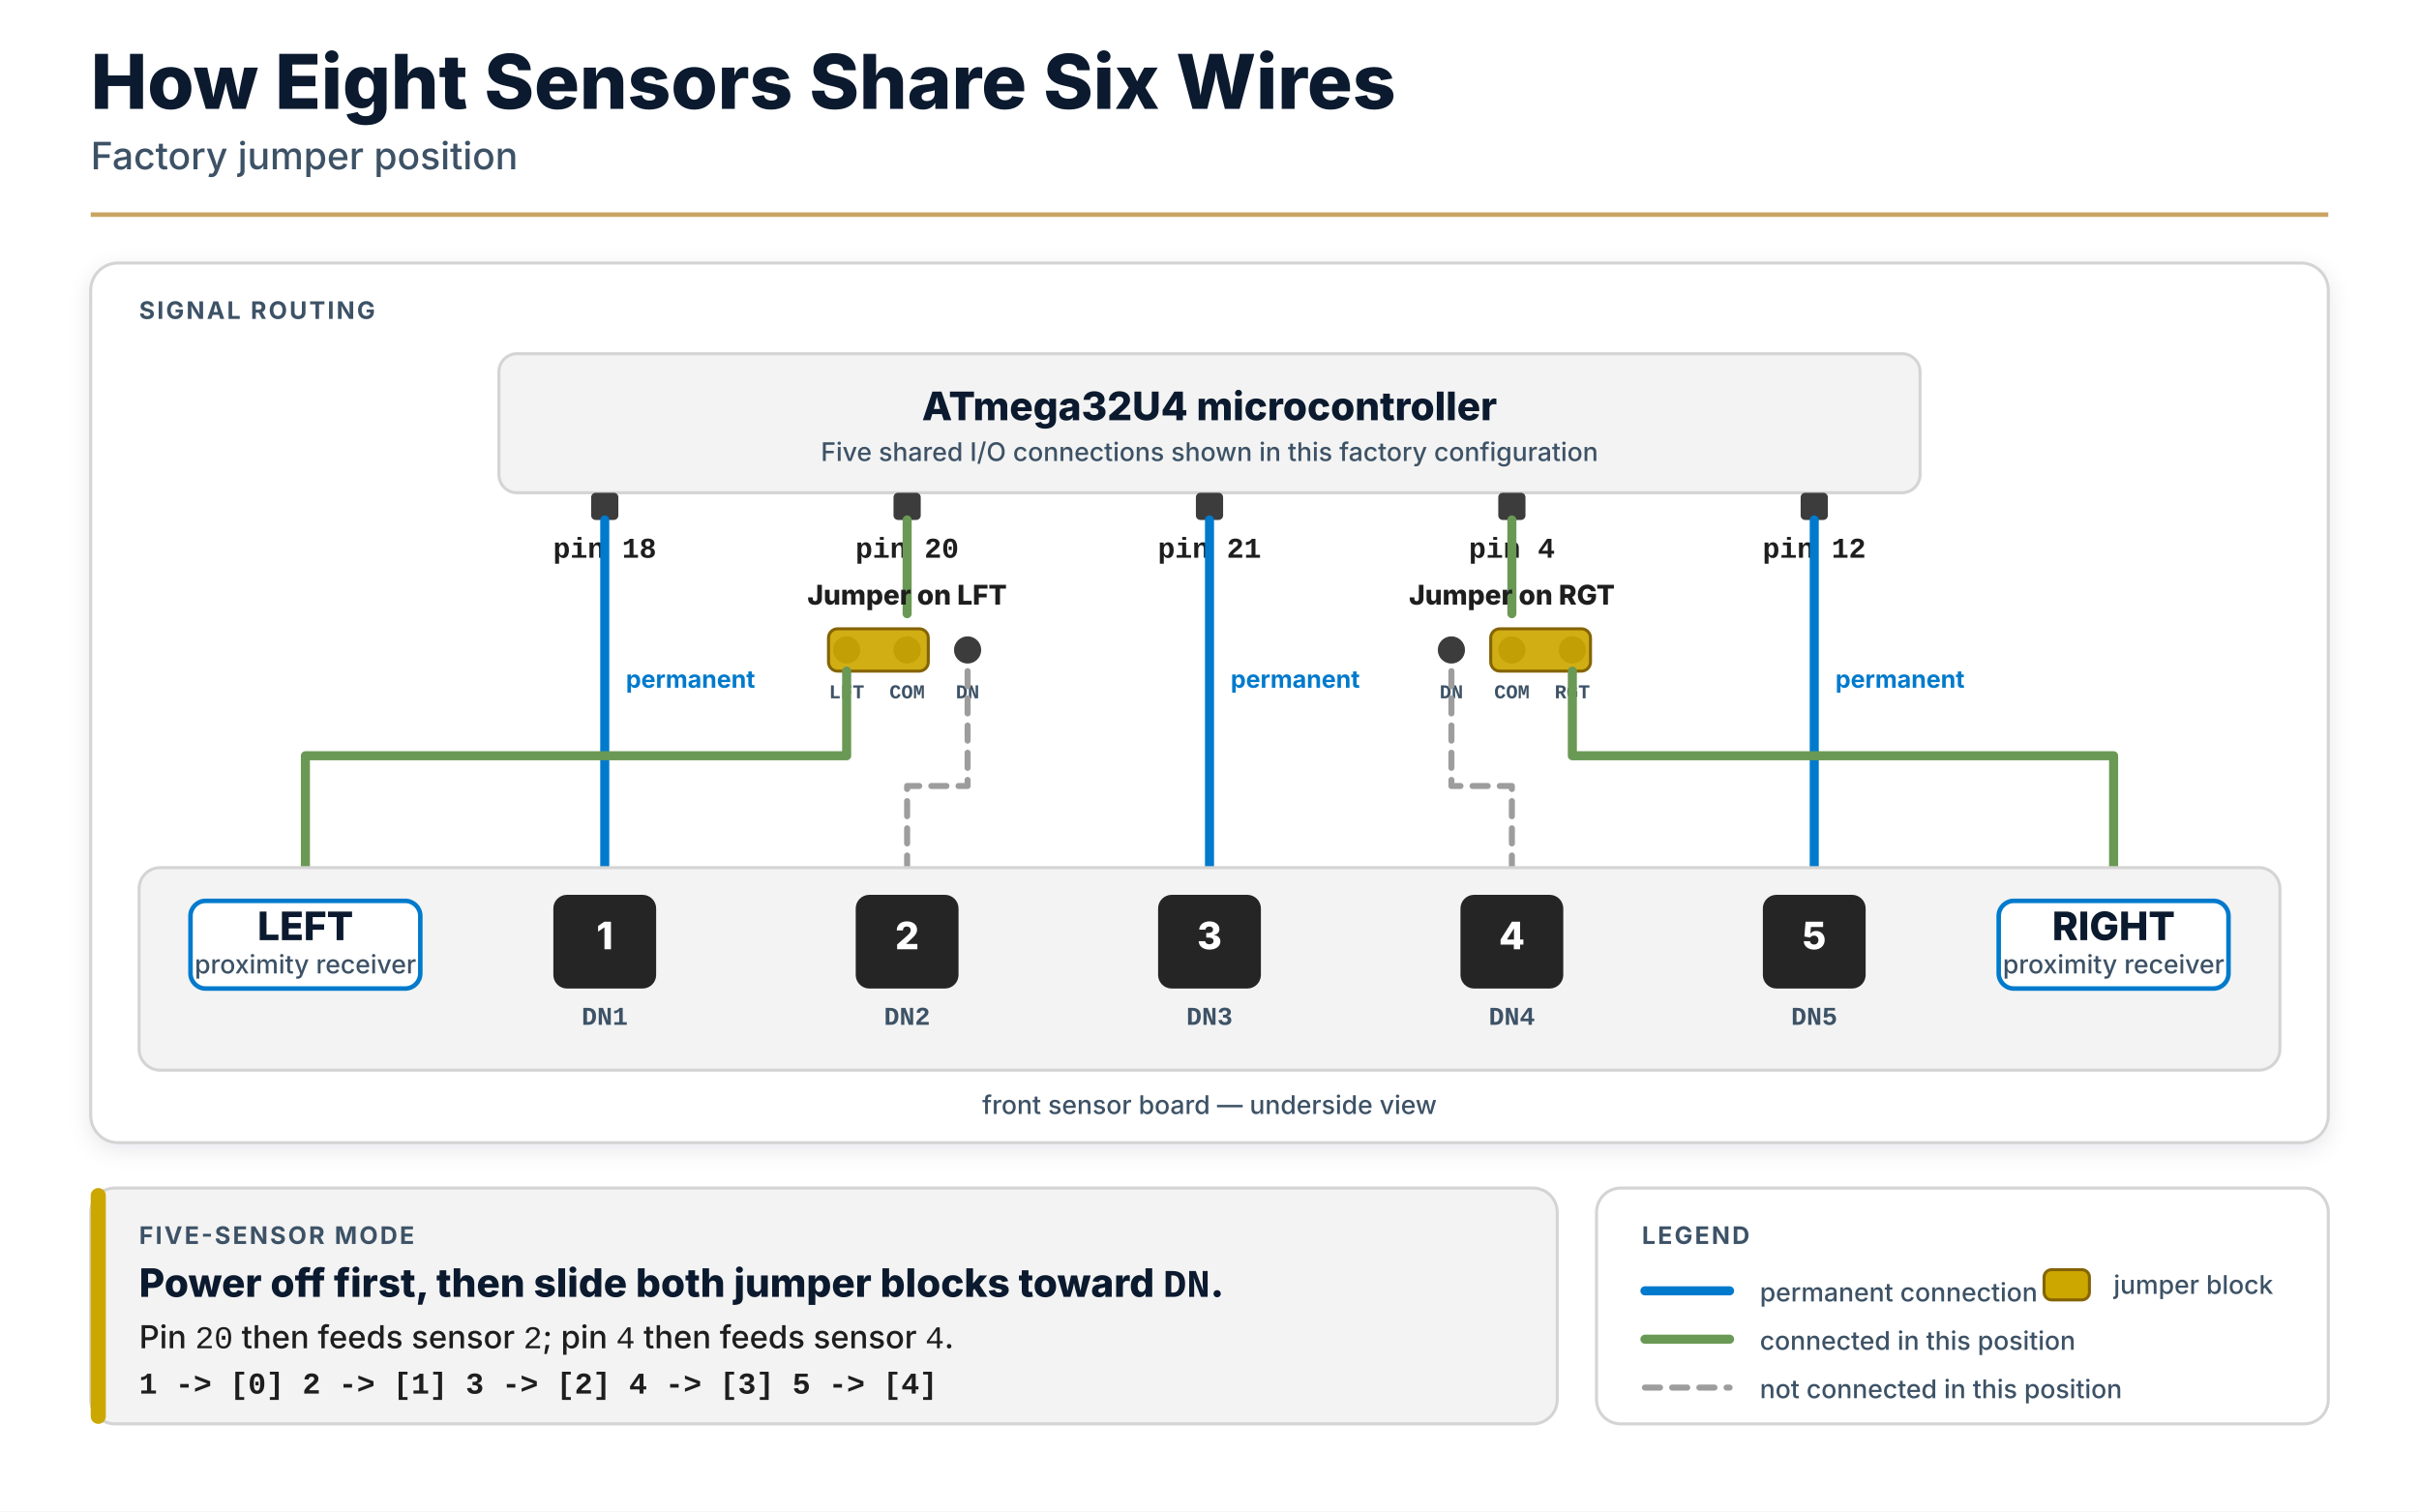
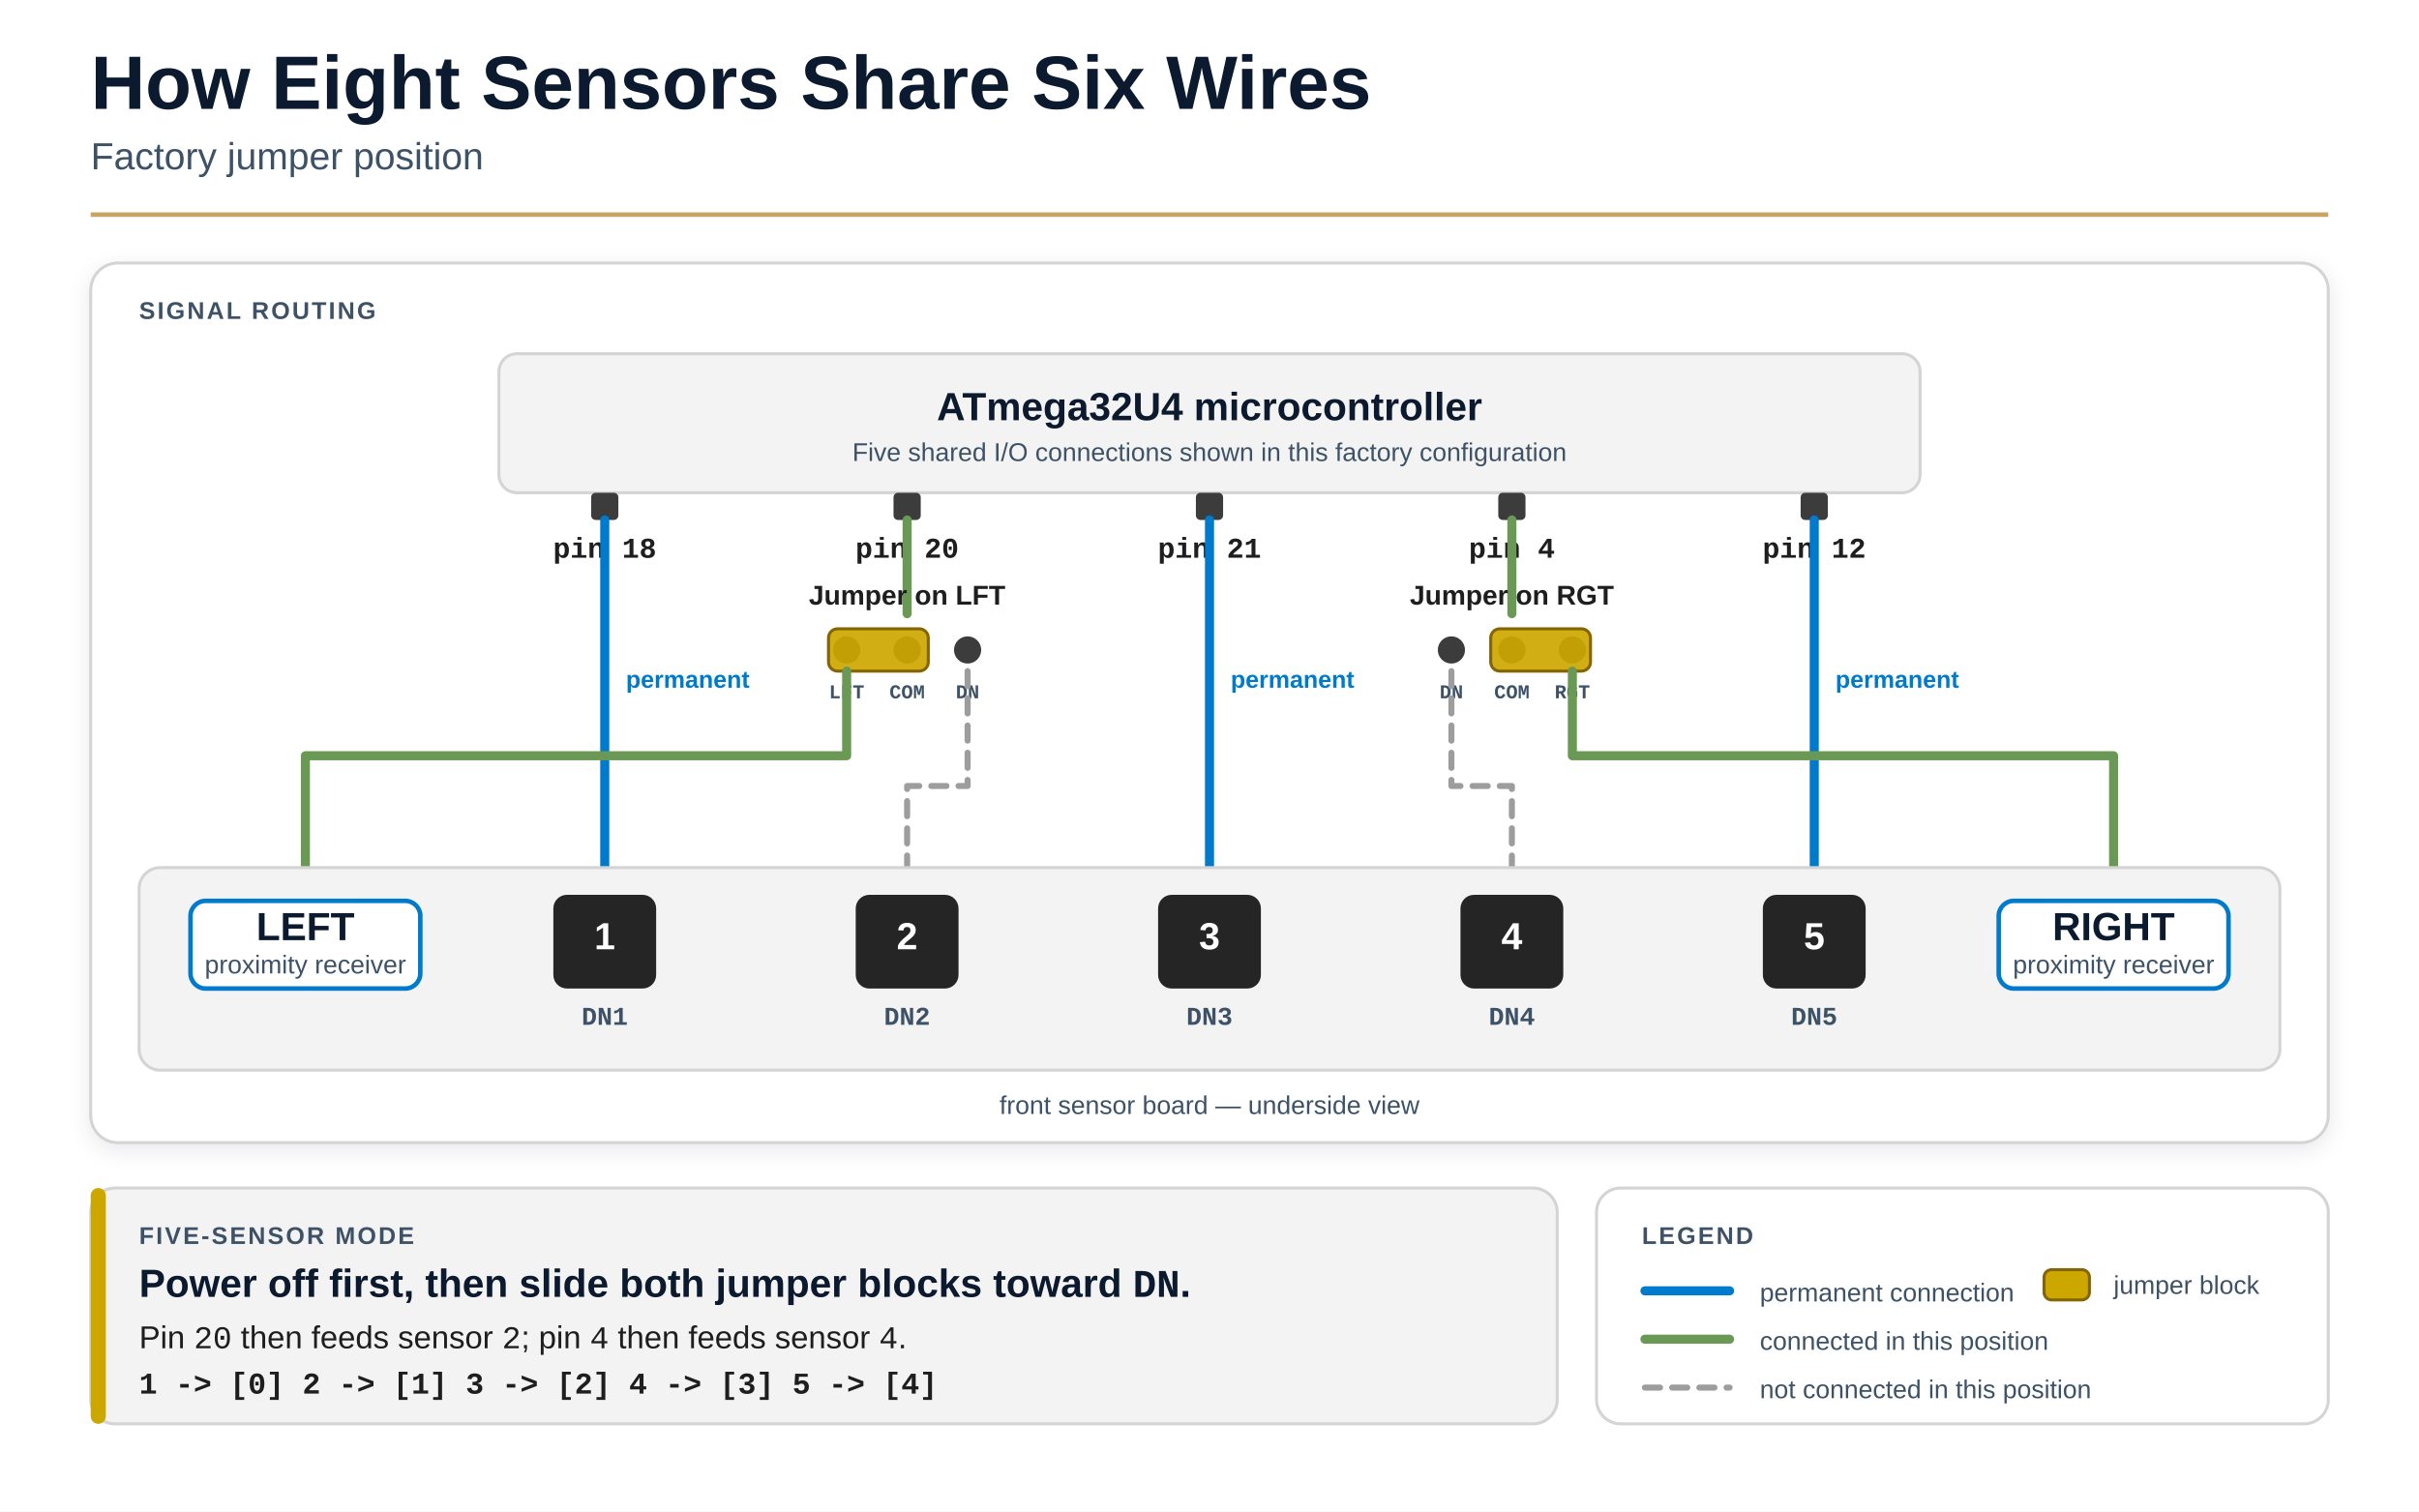
<svg xmlns="http://www.w3.org/2000/svg" width="1600" height="1000" viewBox="0 0 1600 1000" role="img" aria-labelledby="title desc">
  <defs>
    <filter id="softShadow" x="-20%" y="-20%" width="140%" height="150%">
      <feDropShadow dx="0" dy="4" stdDeviation="7" flood-color="#0B1A2E" flood-opacity="0.09" />
    </filter>
    <style>
-       .inter { font-family: Inter, Arial, sans-serif; }
-       .mono { font-family: "JetBrains Mono", "Courier New", monospace; font-variant-ligatures: none; }
-       .title { font-family: Inter, Arial, sans-serif; font-size: 50px; font-weight: 800; fill: #0B1A2E; }
-       .subtitle { font-family: Inter, Arial, sans-serif; font-size: 25px; font-weight: 500; fill: #3D5266; }
-       .eyebrow { font-family: Inter, Arial, sans-serif; font-size: 16px; font-weight: 700; letter-spacing: 1.4px; fill: #3D5266; }
-       .heading { font-family: Inter, Arial, sans-serif; font-size: 26px; font-weight: 800; fill: #0B1A2E; }
-       .body { font-family: Inter, Arial, sans-serif; font-size: 21px; font-weight: 500; fill: #1E1E1E; }
-       .small { font-family: Inter, Arial, sans-serif; font-size: 17px; font-weight: 500; fill: #3D5266; }
-       .pin { font-family: "JetBrains Mono", "Courier New", monospace; font-size: 19px; font-weight: 700; fill: #1E1E1E; font-variant-ligatures: none; }
-       .sensorNum { font-family: Inter, Arial, sans-serif; font-size: 25px; font-weight: 800; fill: #FFFFFF; }
-       .sensorName { font-family: "JetBrains Mono", "Courier New", monospace; font-size: 17px; font-weight: 700; fill: #3D5266; font-variant-ligatures: none; }
-       .jumperLabel { font-family: Inter, Arial, sans-serif; font-size: 18px; font-weight: 800; fill: #1E1E1E; }
-       .padLabel { font-family: "JetBrains Mono", "Courier New", monospace; font-size: 13px; font-weight: 700; fill: #3D5266; font-variant-ligatures: none; }
-       .map { font-family: "JetBrains Mono", "Courier New", monospace; font-size: 20px; font-weight: 700; fill: #1E1E1E; font-variant-ligatures: none; }
+       .inter { font-family: Arial, Helvetica, sans-serif; }
+       .mono { font-family: "Courier New, monospace", "Courier New", monospace; font-variant-ligatures: none; }
+       .title { font-family: Arial, Helvetica, sans-serif; font-size: 50px; font-weight: 800; fill: #0B1A2E; }
+       .subtitle { font-family: Arial, Helvetica, sans-serif; font-size: 25px; font-weight: 500; fill: #3D5266; }
+       .eyebrow { font-family: Arial, Helvetica, sans-serif; font-size: 16px; font-weight: 700; letter-spacing: 1.4px; fill: #3D5266; }
+       .heading { font-family: Arial, Helvetica, sans-serif; font-size: 26px; font-weight: 800; fill: #0B1A2E; }
+       .body { font-family: Arial, Helvetica, sans-serif; font-size: 21px; font-weight: 500; fill: #1E1E1E; }
+       .small { font-family: Arial, Helvetica, sans-serif; font-size: 17px; font-weight: 500; fill: #3D5266; }
+       .pin { font-family: "Courier New, monospace", "Courier New", monospace; font-size: 19px; font-weight: 700; fill: #1E1E1E; font-variant-ligatures: none; }
+       .sensorNum { font-family: Arial, Helvetica, sans-serif; font-size: 25px; font-weight: 800; fill: #FFFFFF; }
+       .sensorName { font-family: "Courier New, monospace", "Courier New", monospace; font-size: 17px; font-weight: 700; fill: #3D5266; font-variant-ligatures: none; }
+       .jumperLabel { font-family: Arial, Helvetica, sans-serif; font-size: 18px; font-weight: 800; fill: #1E1E1E; }
+       .padLabel { font-family: "Courier New, monospace", "Courier New", monospace; font-size: 13px; font-weight: 700; fill: #3D5266; font-variant-ligatures: none; }
+       .map { font-family: "Courier New, monospace", "Courier New", monospace; font-size: 20px; font-weight: 700; fill: #1E1E1E; font-variant-ligatures: none; }
    </style>
  </defs>
  <rect width="1600" height="1000" fill="#FFFFFF" />
  <text x="60" y="72" class="title">How Eight Sensors Share Six Wires</text>
  <text x="60" y="112" class="subtitle">Factory jumper position</text>
  <line x1="60" y1="142" x2="1540" y2="142" stroke="#C9A463" stroke-width="3" />
  <rect x="60" y="174" width="1480" height="582" rx="18" fill="#FFFFFF" stroke="#D4D4D4" stroke-width="2" filter="url(#softShadow)" />
  <text x="92" y="211" class="eyebrow">SIGNAL ROUTING</text>
  <rect x="330" y="234" width="940" height="92" rx="12" fill="#F3F3F3" stroke="#D4D4D4" stroke-width="2" />
  <text x="800" y="278" text-anchor="middle" class="heading">ATmega32U4 microcontroller</text>
  <text x="800" y="305" text-anchor="middle" class="small">Five shared I/O connections shown in this factory configuration</text>
  <g>
    <rect x="391" y="326" width="18" height="18" rx="3" fill="#3C3C3C" />
    <text x="400" y="369" text-anchor="middle" class="pin">pin 18</text>
    <rect x="591" y="326" width="18" height="18" rx="3" fill="#3C3C3C" />
    <text x="600" y="369" text-anchor="middle" class="pin">pin 20</text>
    <rect x="791" y="326" width="18" height="18" rx="3" fill="#3C3C3C" />
    <text x="800" y="369" text-anchor="middle" class="pin">pin 21</text>
    <rect x="991" y="326" width="18" height="18" rx="3" fill="#3C3C3C" />
    <text x="1000" y="369" text-anchor="middle" class="pin">pin 4</text>
    <rect x="1191" y="326" width="18" height="18" rx="3" fill="#3C3C3C" />
    <text x="1200" y="369" text-anchor="middle" class="pin">pin 12</text>
  </g>
  <g fill="none" stroke="#007ACC" stroke-width="6" stroke-linecap="round" stroke-linejoin="round">
    <path d="M400 344 V574" />
    <path d="M800 344 V574" />
    <path d="M1200 344 V574" />
  </g>
  <g class="inter" font-size="16" font-weight="700" fill="#007ACC">
    <text x="414" y="455">permanent</text>
    <text x="814" y="455">permanent</text>
    <text x="1214" y="455">permanent</text>
  </g>
  <path d="M600 344 V406" fill="none" stroke="#6A9955" stroke-width="6" stroke-linecap="round" />
  <text x="600" y="400" text-anchor="middle" class="jumperLabel">Jumper on LFT</text>
  <g>
    <circle cx="560" cy="430" r="9" fill="#3C3C3C" />
    <circle cx="600" cy="430" r="9" fill="#3C3C3C" />
    <circle cx="640" cy="430" r="9" fill="#3C3C3C" />
    <rect x="548" y="416" width="66" height="28" rx="6" fill="#CCA700" fill-opacity="0.92" stroke="#856404" stroke-width="2" />
    <text x="560" y="462" text-anchor="middle" class="padLabel">LFT</text>
    <text x="600" y="462" text-anchor="middle" class="padLabel">COM</text>
    <text x="640" y="462" text-anchor="middle" class="padLabel">DN</text>
  </g>
  <path d="M560 444 V500 H202 V574" fill="none" stroke="#6A9955" stroke-width="6" stroke-linecap="round" stroke-linejoin="round" />
  <path d="M640 444 V520 H600 V574" fill="none" stroke="#9D9D9D" stroke-width="4" stroke-dasharray="10 8" stroke-linecap="round" stroke-linejoin="round" />
  <path d="M1000 344 V406" fill="none" stroke="#6A9955" stroke-width="6" stroke-linecap="round" />
  <text x="1000" y="400" text-anchor="middle" class="jumperLabel">Jumper on RGT</text>
  <g>
    <circle cx="960" cy="430" r="9" fill="#3C3C3C" />
    <circle cx="1000" cy="430" r="9" fill="#3C3C3C" />
    <circle cx="1040" cy="430" r="9" fill="#3C3C3C" />
    <rect x="986" y="416" width="66" height="28" rx="6" fill="#CCA700" fill-opacity="0.92" stroke="#856404" stroke-width="2" />
    <text x="960" y="462" text-anchor="middle" class="padLabel">DN</text>
    <text x="1000" y="462" text-anchor="middle" class="padLabel">COM</text>
    <text x="1040" y="462" text-anchor="middle" class="padLabel">RGT</text>
  </g>
  <path d="M960 444 V520 H1000 V574" fill="none" stroke="#9D9D9D" stroke-width="4" stroke-dasharray="10 8" stroke-linecap="round" stroke-linejoin="round" />
  <path d="M1040 444 V500 H1398 V574" fill="none" stroke="#6A9955" stroke-width="6" stroke-linecap="round" stroke-linejoin="round" />
  <rect x="92" y="574" width="1416" height="134" rx="14" fill="#F3F3F3" stroke="#D4D4D4" stroke-width="2" />
  <text x="800" y="737" text-anchor="middle" class="small">front sensor board — underside view</text>
  <rect x="126" y="596" width="152" height="58" rx="10" fill="#FFFFFF" stroke="#007ACC" stroke-width="3" />
  <text x="202" y="622" text-anchor="middle" class="heading" font-size="22">LEFT</text>
  <text x="202" y="644" text-anchor="middle" class="small" font-size="15">proximity receiver</text>
  <g>
    <rect x="366" y="592" width="68" height="62" rx="9" fill="#252526" />
    <text x="400" y="628" text-anchor="middle" class="sensorNum">1</text>
    <text x="400" y="678" text-anchor="middle" class="sensorName">DN1</text>
    <rect x="566" y="592" width="68" height="62" rx="9" fill="#252526" />
    <text x="600" y="628" text-anchor="middle" class="sensorNum">2</text>
    <text x="600" y="678" text-anchor="middle" class="sensorName">DN2</text>
    <rect x="766" y="592" width="68" height="62" rx="9" fill="#252526" />
    <text x="800" y="628" text-anchor="middle" class="sensorNum">3</text>
    <text x="800" y="678" text-anchor="middle" class="sensorName">DN3</text>
    <rect x="966" y="592" width="68" height="62" rx="9" fill="#252526" />
    <text x="1000" y="628" text-anchor="middle" class="sensorNum">4</text>
    <text x="1000" y="678" text-anchor="middle" class="sensorName">DN4</text>
    <rect x="1166" y="592" width="68" height="62" rx="9" fill="#252526" />
    <text x="1200" y="628" text-anchor="middle" class="sensorNum">5</text>
    <text x="1200" y="678" text-anchor="middle" class="sensorName">DN5</text>
  </g>
  <rect x="1322" y="596" width="152" height="58" rx="10" fill="#FFFFFF" stroke="#007ACC" stroke-width="3" />
  <text x="1398" y="622" text-anchor="middle" class="heading" font-size="22">RIGHT</text>
  <text x="1398" y="644" text-anchor="middle" class="small" font-size="15">proximity receiver</text>
  <rect x="60" y="786" width="970" height="156" rx="16" fill="#F3F3F3" stroke="#D4D4D4" stroke-width="2" />
  <rect x="60" y="786" width="10" height="156" rx="5" fill="#CCA700" />
  <text x="92" y="823" class="eyebrow" fill="#856404">FIVE-SENSOR MODE</text>
  <text x="92" y="858" class="heading">Power off first, then slide both jumper blocks toward <tspan class="mono">DN</tspan>.</text>
  <text x="92" y="892" class="body">Pin <tspan class="mono">20</tspan> then feeds sensor <tspan class="mono">2</tspan>; pin <tspan class="mono">4</tspan> then feeds sensor <tspan class="mono">4</tspan>.</text>
  <text x="92" y="922" class="map">1 -&gt; [0]   2 -&gt; [1]   3 -&gt; [2]   4 -&gt; [3]   5 -&gt; [4]</text>
  <rect x="1056" y="786" width="484" height="156" rx="16" fill="#FFFFFF" stroke="#D4D4D4" stroke-width="2" />
  <text x="1086" y="823" class="eyebrow">LEGEND</text>
  <line x1="1088" y1="854" x2="1144" y2="854" stroke="#007ACC" stroke-width="6" stroke-linecap="round" />
  <text x="1164" y="861" class="small">permanent connection</text>
  <line x1="1088" y1="886" x2="1144" y2="886" stroke="#6A9955" stroke-width="6" stroke-linecap="round" />
  <text x="1164" y="893" class="small">connected in this position</text>
  <line x1="1088" y1="918" x2="1144" y2="918" stroke="#9D9D9D" stroke-width="4" stroke-dasharray="10 8" stroke-linecap="round" />
  <text x="1164" y="925" class="small">not connected in this position</text>
  <rect x="1352" y="840" width="30" height="20" rx="5" fill="#CCA700" stroke="#856404" stroke-width="2" />
  <text x="1398" y="856" class="small">jumper block</text>
</svg>
